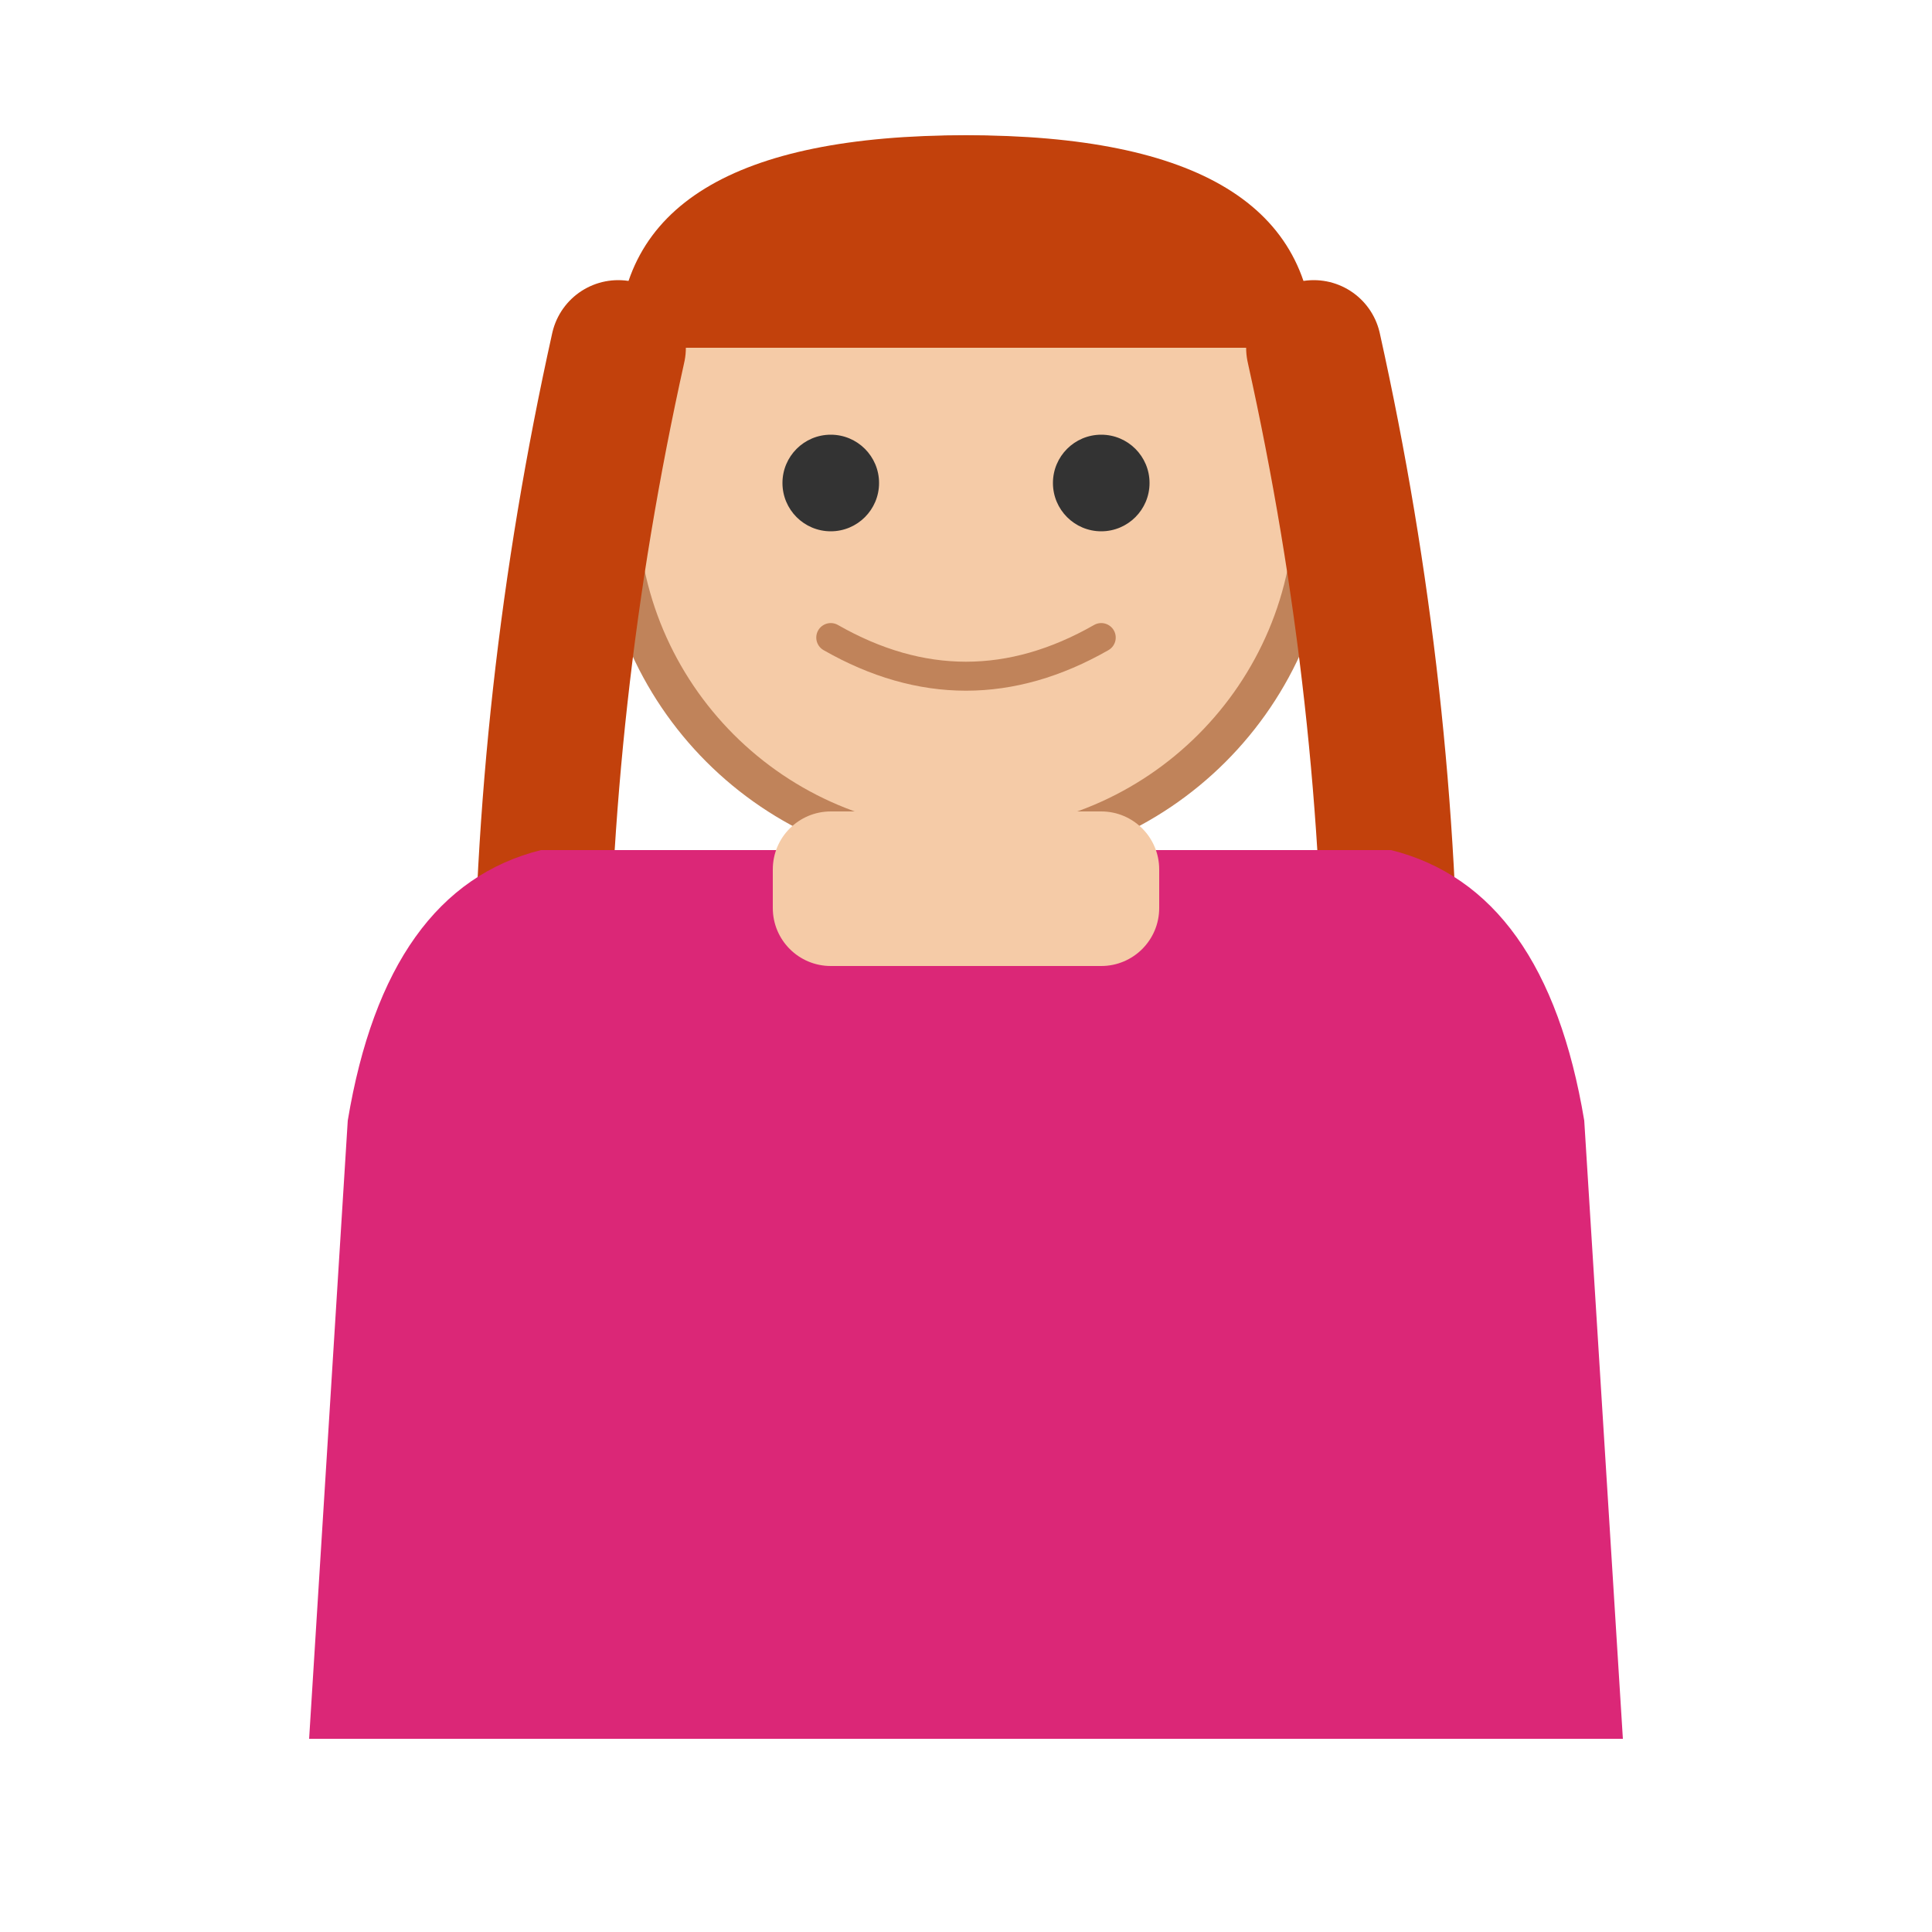
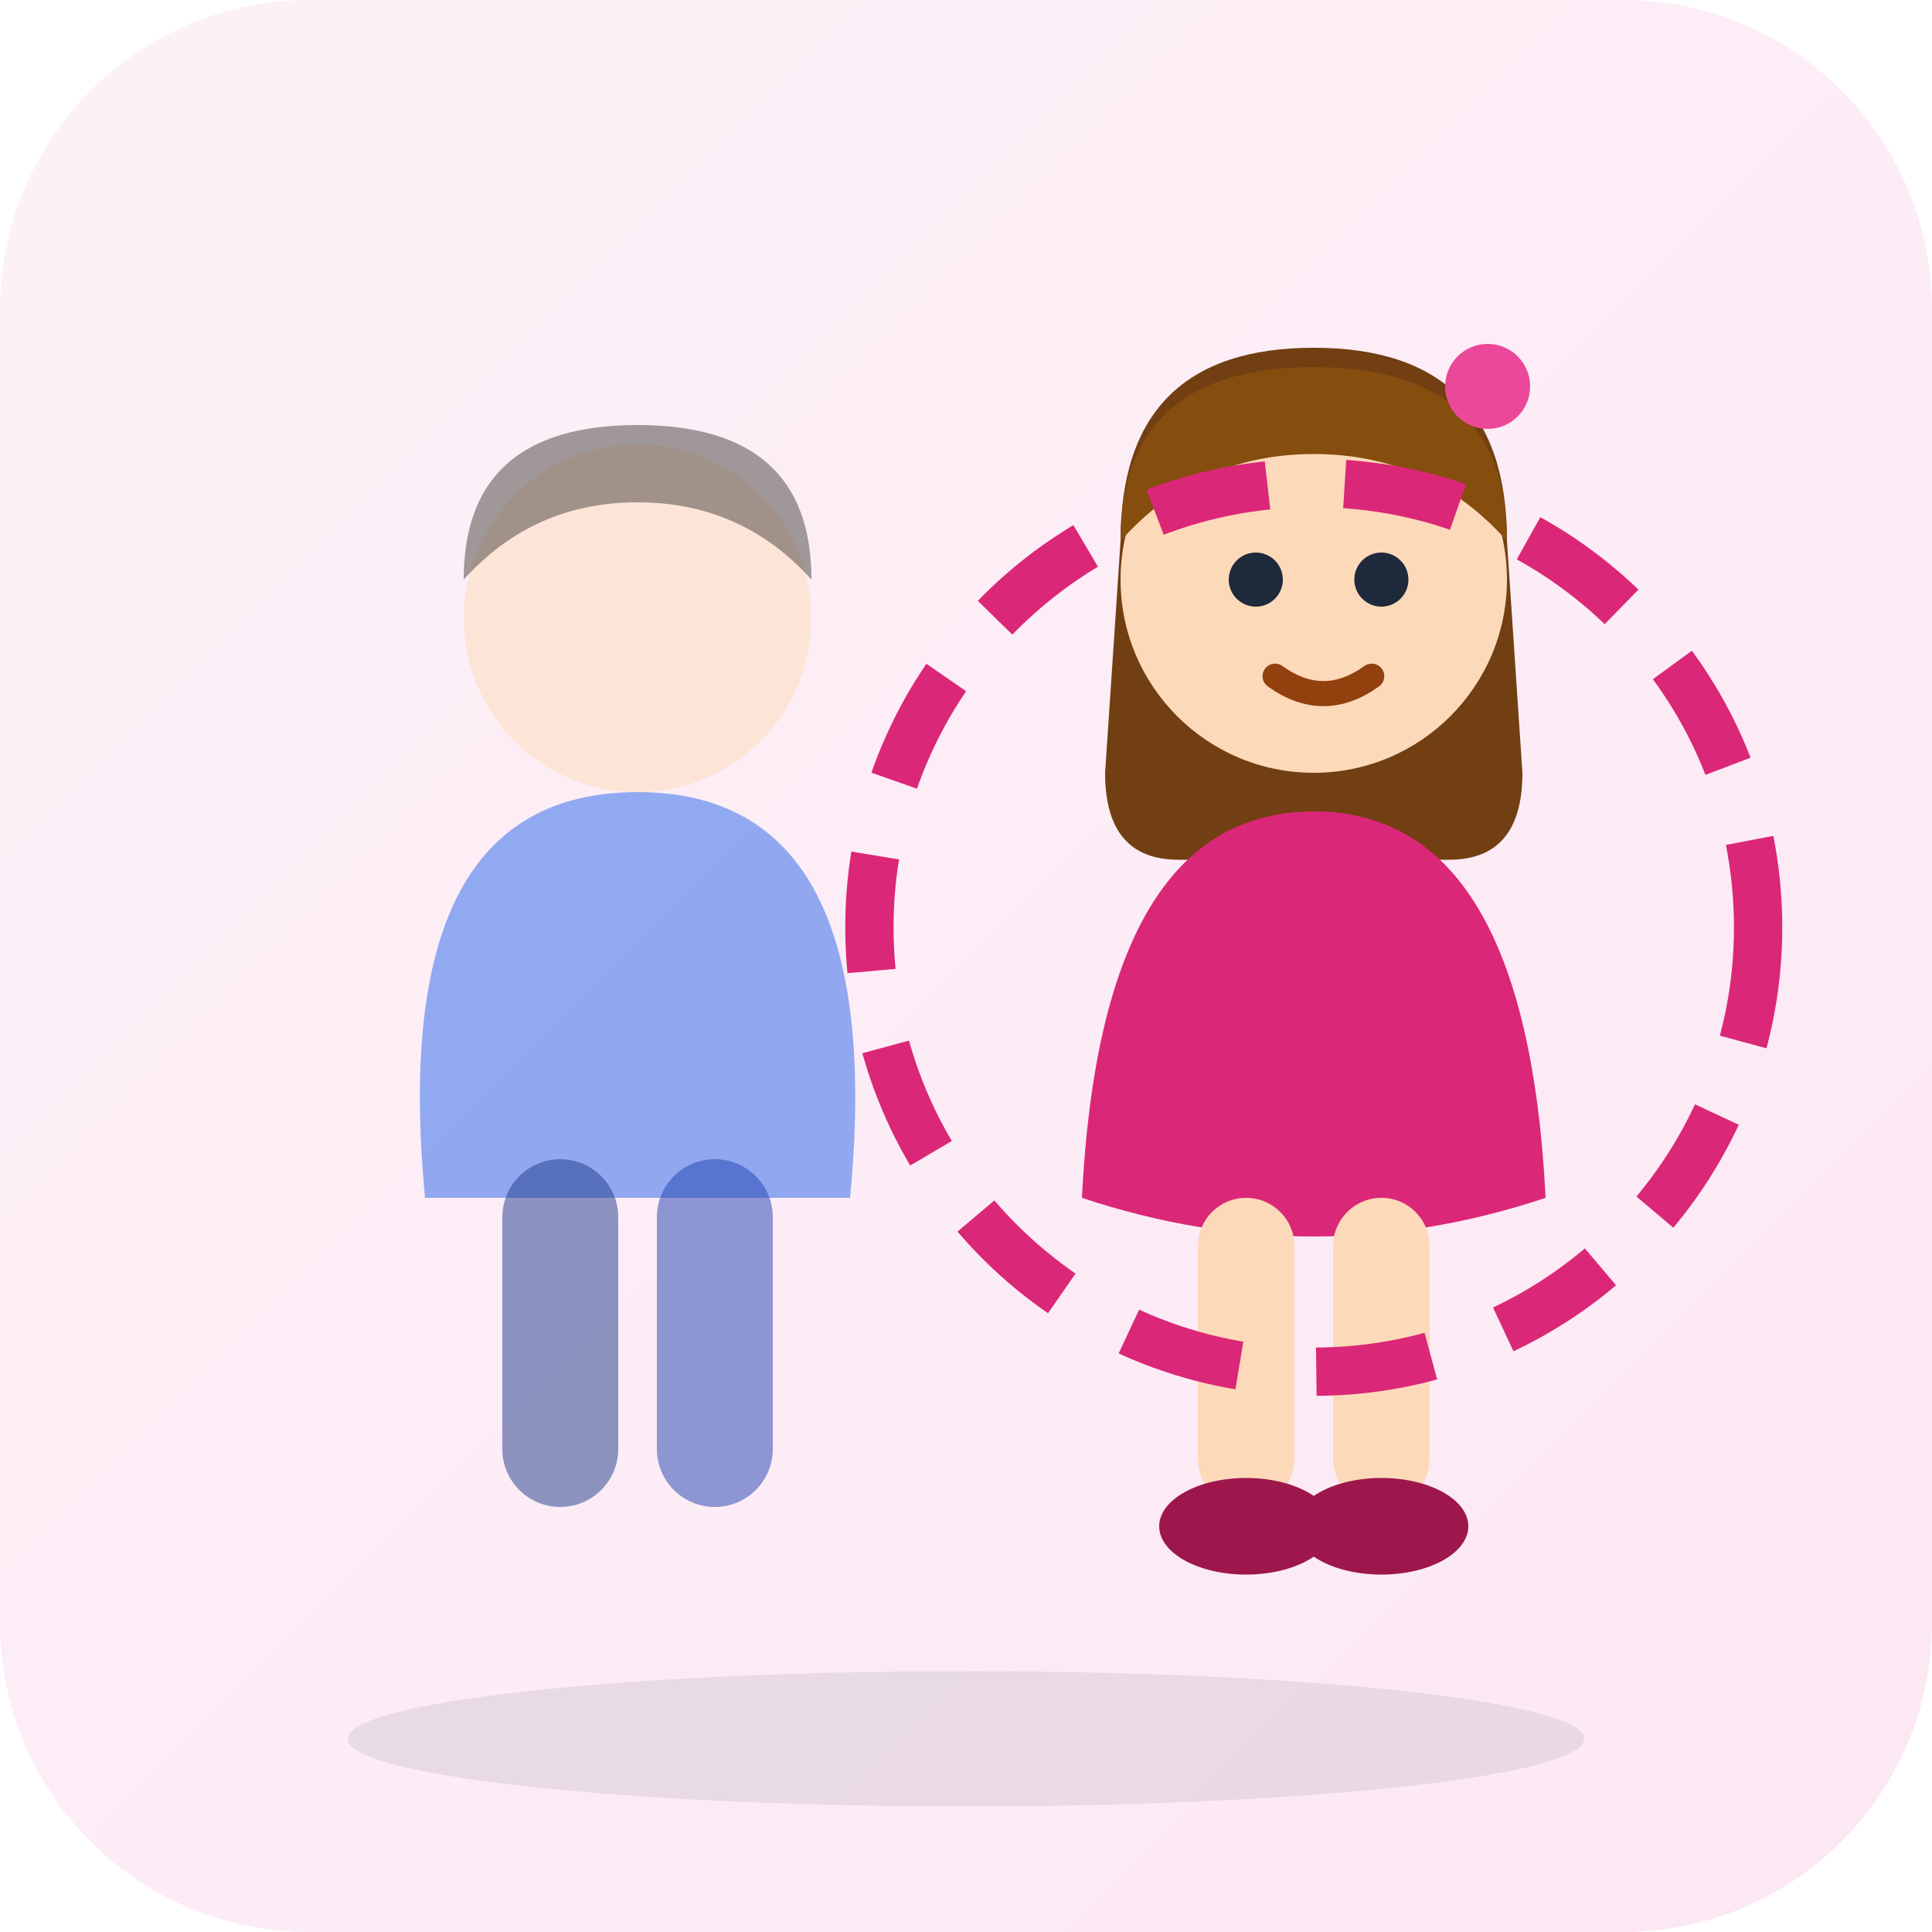
<svg xmlns="http://www.w3.org/2000/svg" viewBox="0 0 100 100">
-   <circle cx="50" cy="26" r="18" fill="#f5cba7" stroke="#c0835a" stroke-width="2" />
-   <path d="M32 18 Q32 7 50 7 Q68 7 68 18" fill="#c2410c" />
-   <path d="M32 18 Q28 36 28 54" stroke="#c2410c" stroke-width="7" stroke-linecap="round" fill="none" />
-   <path d="M68 18 Q72 36 72 54" stroke="#c2410c" stroke-width="7" stroke-linecap="round" fill="none" />
-   <circle cx="43" cy="25" r="2.5" fill="#333" />
-   <circle cx="57" cy="25" r="2.5" fill="#333" />
-   <path d="M43 33 Q50 37 57 33" fill="none" stroke="#c0835a" stroke-width="1.5" stroke-linecap="round" />
-   <path d="M28 44 Q20 46 18 58 L16 90 L84 90 L82 58 Q80 46 72 44Z" fill="#db2777" />
-   <rect x="40" y="42" width="20" height="8" rx="3" fill="#f5cba7" />
+   <defs>
+     <linearGradient id="gmn_bg" x1="0" y1="0" x2="1" y2="1">
+       <stop offset="0" stop-color="#fdf2f8" />
+       <stop offset="1" stop-color="#fce7f3" />
+     </linearGradient>
+   </defs>
+   <rect width="100" height="100" rx="16" fill="url(#gmn_bg)" />
+   <ellipse cx="50" cy="90" rx="32" ry="3.5" fill="#0f172a" opacity=".08" />
+   <circle cx="33" cy="32" r="9" fill="#fcd9b8" opacity=".5" />
+   <path d="M24 30 q0 -8 9 -8 q9 0 9 8 q-3.6 -4 -9 -4 q-5.4 0 -9 4" fill="#44403c" opacity=".5" />
+   <path d="M22 62 q-2 -21 11 -21 q13 0 11 21 z" fill="#2563eb" opacity=".5" />
+   <rect x="26" y="60" width="6" height="18" rx="3" fill="#1e3a8a" opacity=".5" />
+   <rect x="34" y="60" width="6" height="18" rx="3" fill="#1e40af" opacity=".5" />
+   <path d="M58 28 q0 -10 10 -10 q10 0 10 10 l.8 12 q0 4.5 -3.8 4.5 h-14 q-3.8 0 -3.8 -4.5 z" fill="#713f12" />
+   <circle cx="68" cy="30" r="10" fill="#fcd9b8" />
+   <path d="M58 28 q0 -9 10 -9 q10 0 10 9 q-4 -4.5 -10 -4.5 q-6 0 -10 4.5" fill="#854d0e" />
+   <circle cx="65" cy="30" r="1.4" fill="#1e293b" />
+   <circle cx="71.5" cy="30" r="1.4" fill="#1e293b" />
+   <path d="M66 35 q2.5 1.8 5 0" stroke="#92400e" stroke-width="1.3" stroke-linecap="round" fill="none" />
+   <circle cx="77" cy="20" r="2.2" fill="#ec4899" />
+   <path d="M56 62 q1 -20 12 -20 q11 0 12 20 q-12 4 -24 0" fill="#db2777" />
+   <rect x="62" y="62" width="5" height="16" rx="2.5" fill="#fcd9b8" />
+   <rect x="69" y="62" width="5" height="16" rx="2.5" fill="#fcd9b8" />
+   <ellipse cx="64.5" cy="79" rx="4.5" ry="2.5" fill="#9d174d" />
+   <ellipse cx="71.5" cy="79" rx="4.5" ry="2.5" fill="#9d174d" />
+   <circle cx="68" cy="48" r="23" fill="none" stroke="#db2777" stroke-width="2.5" stroke-dasharray="6 4" />
</svg>
